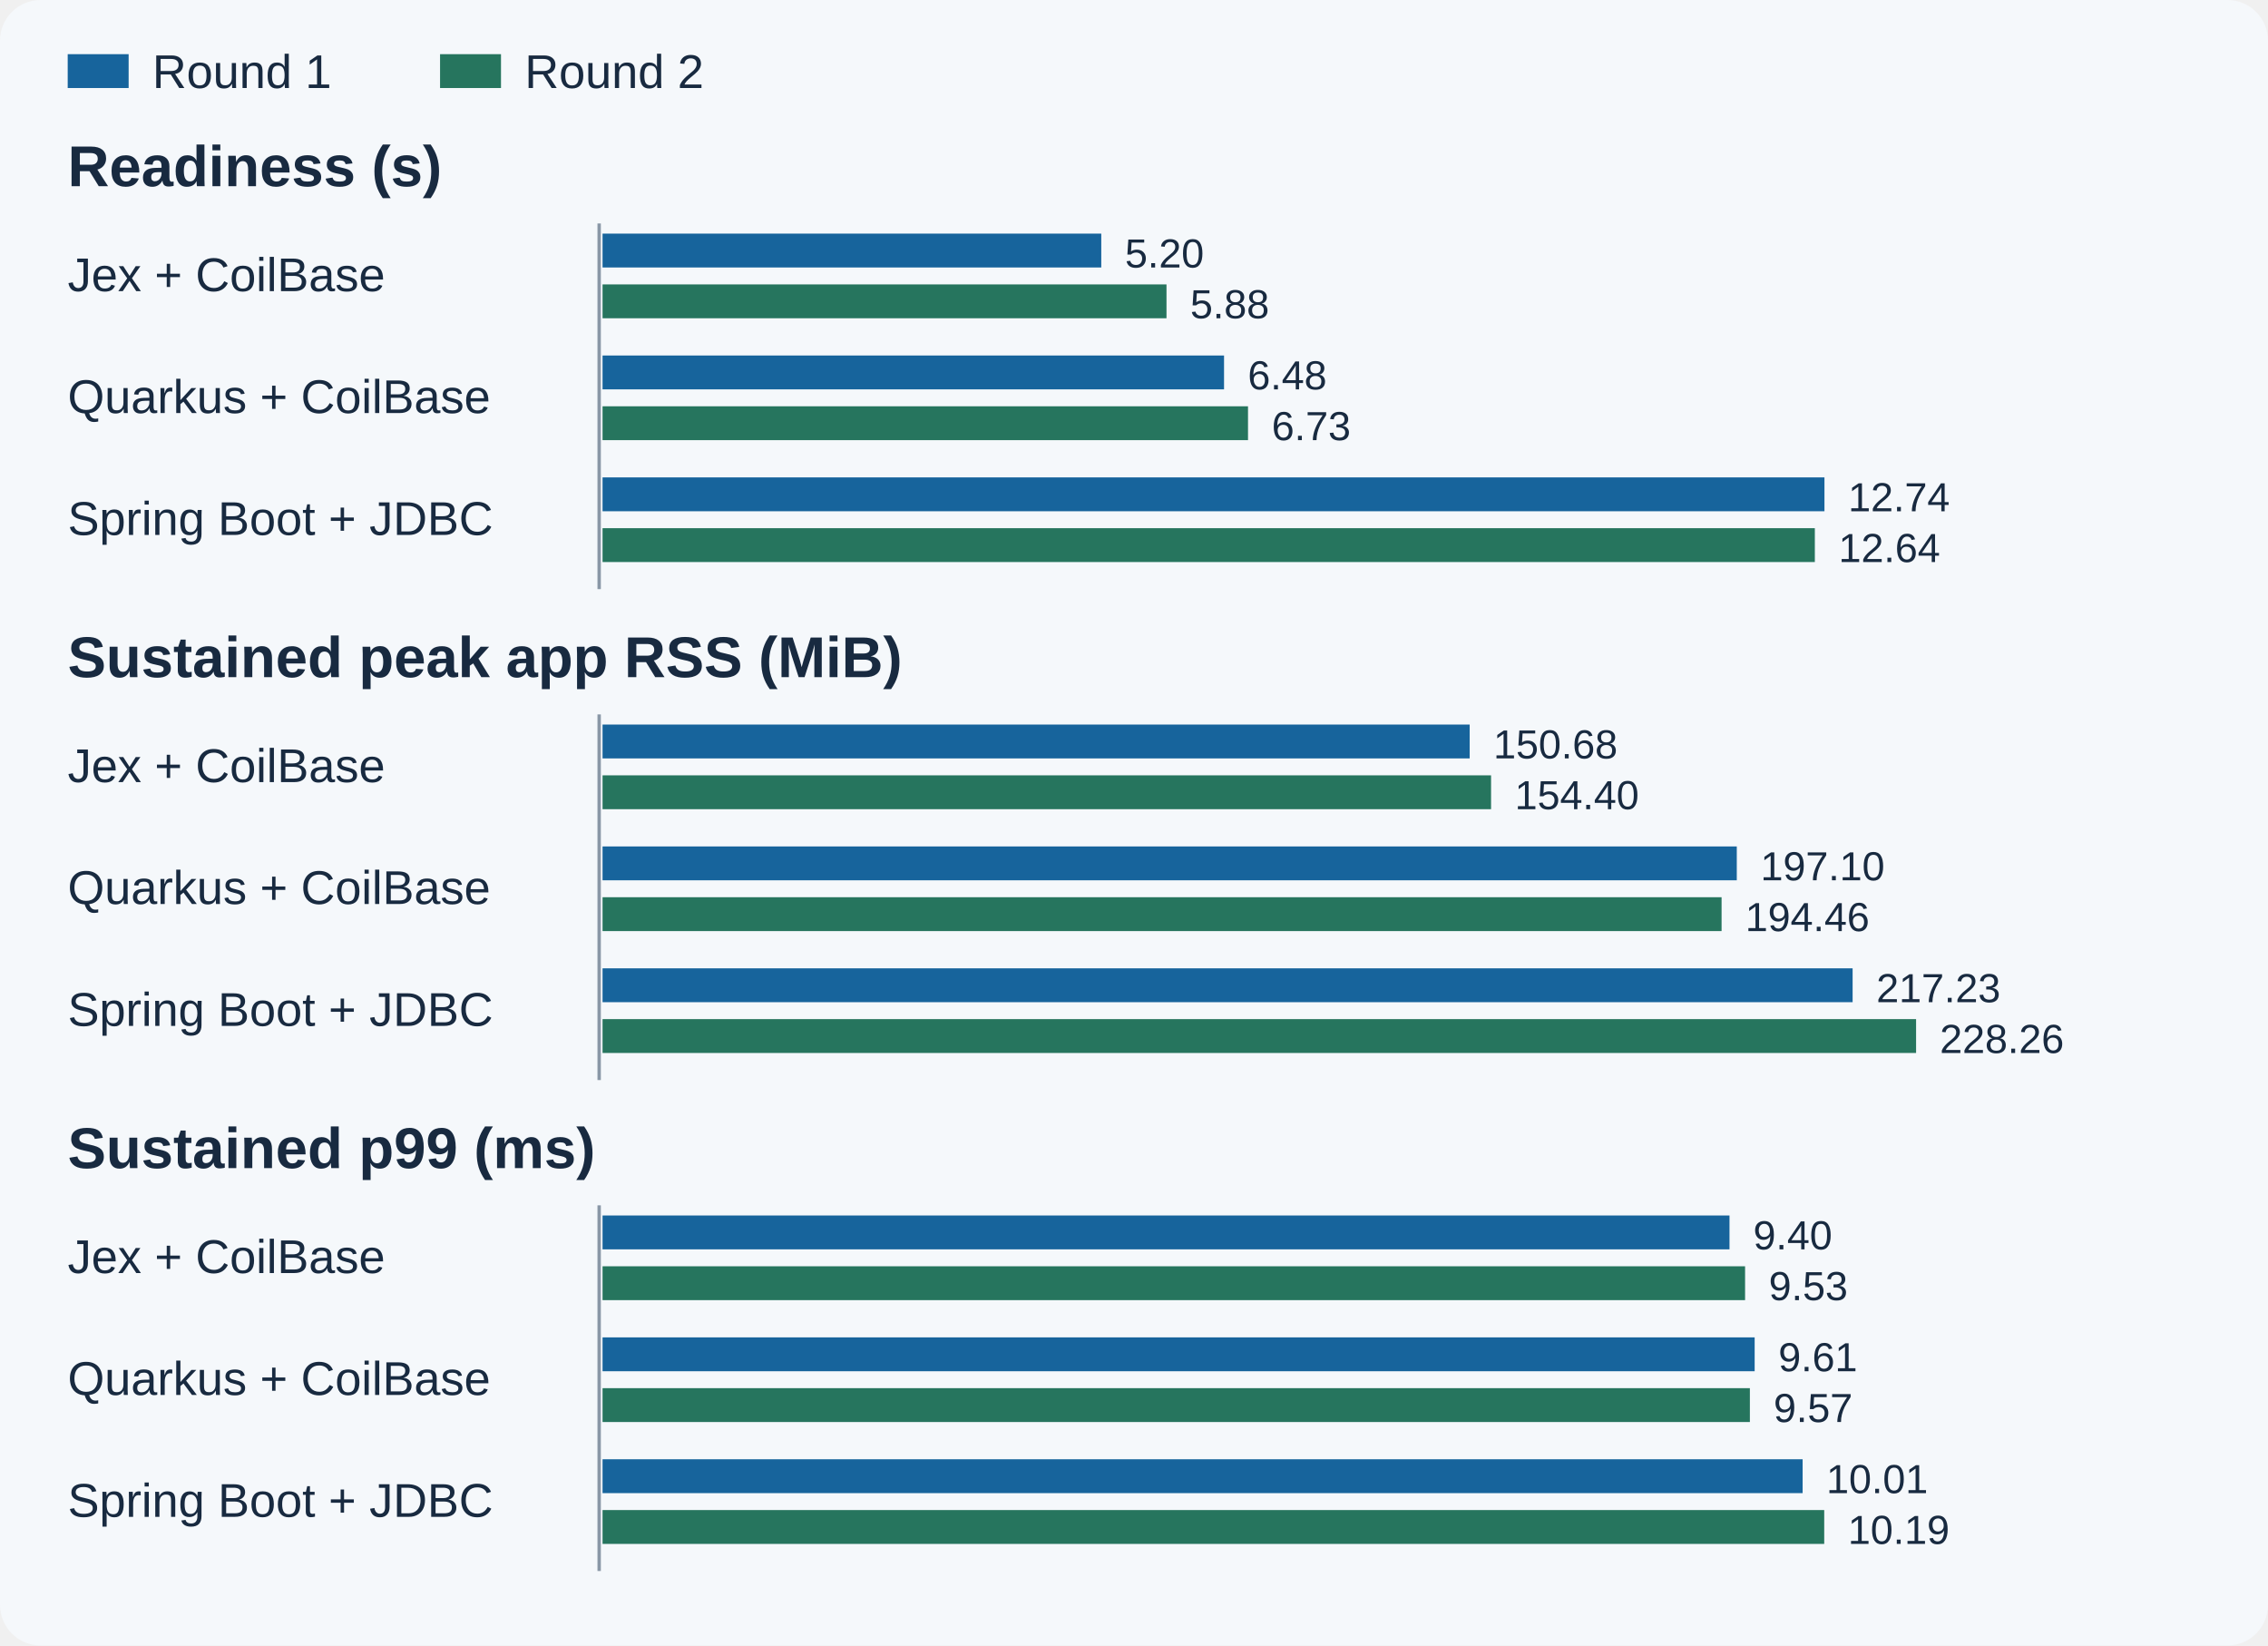
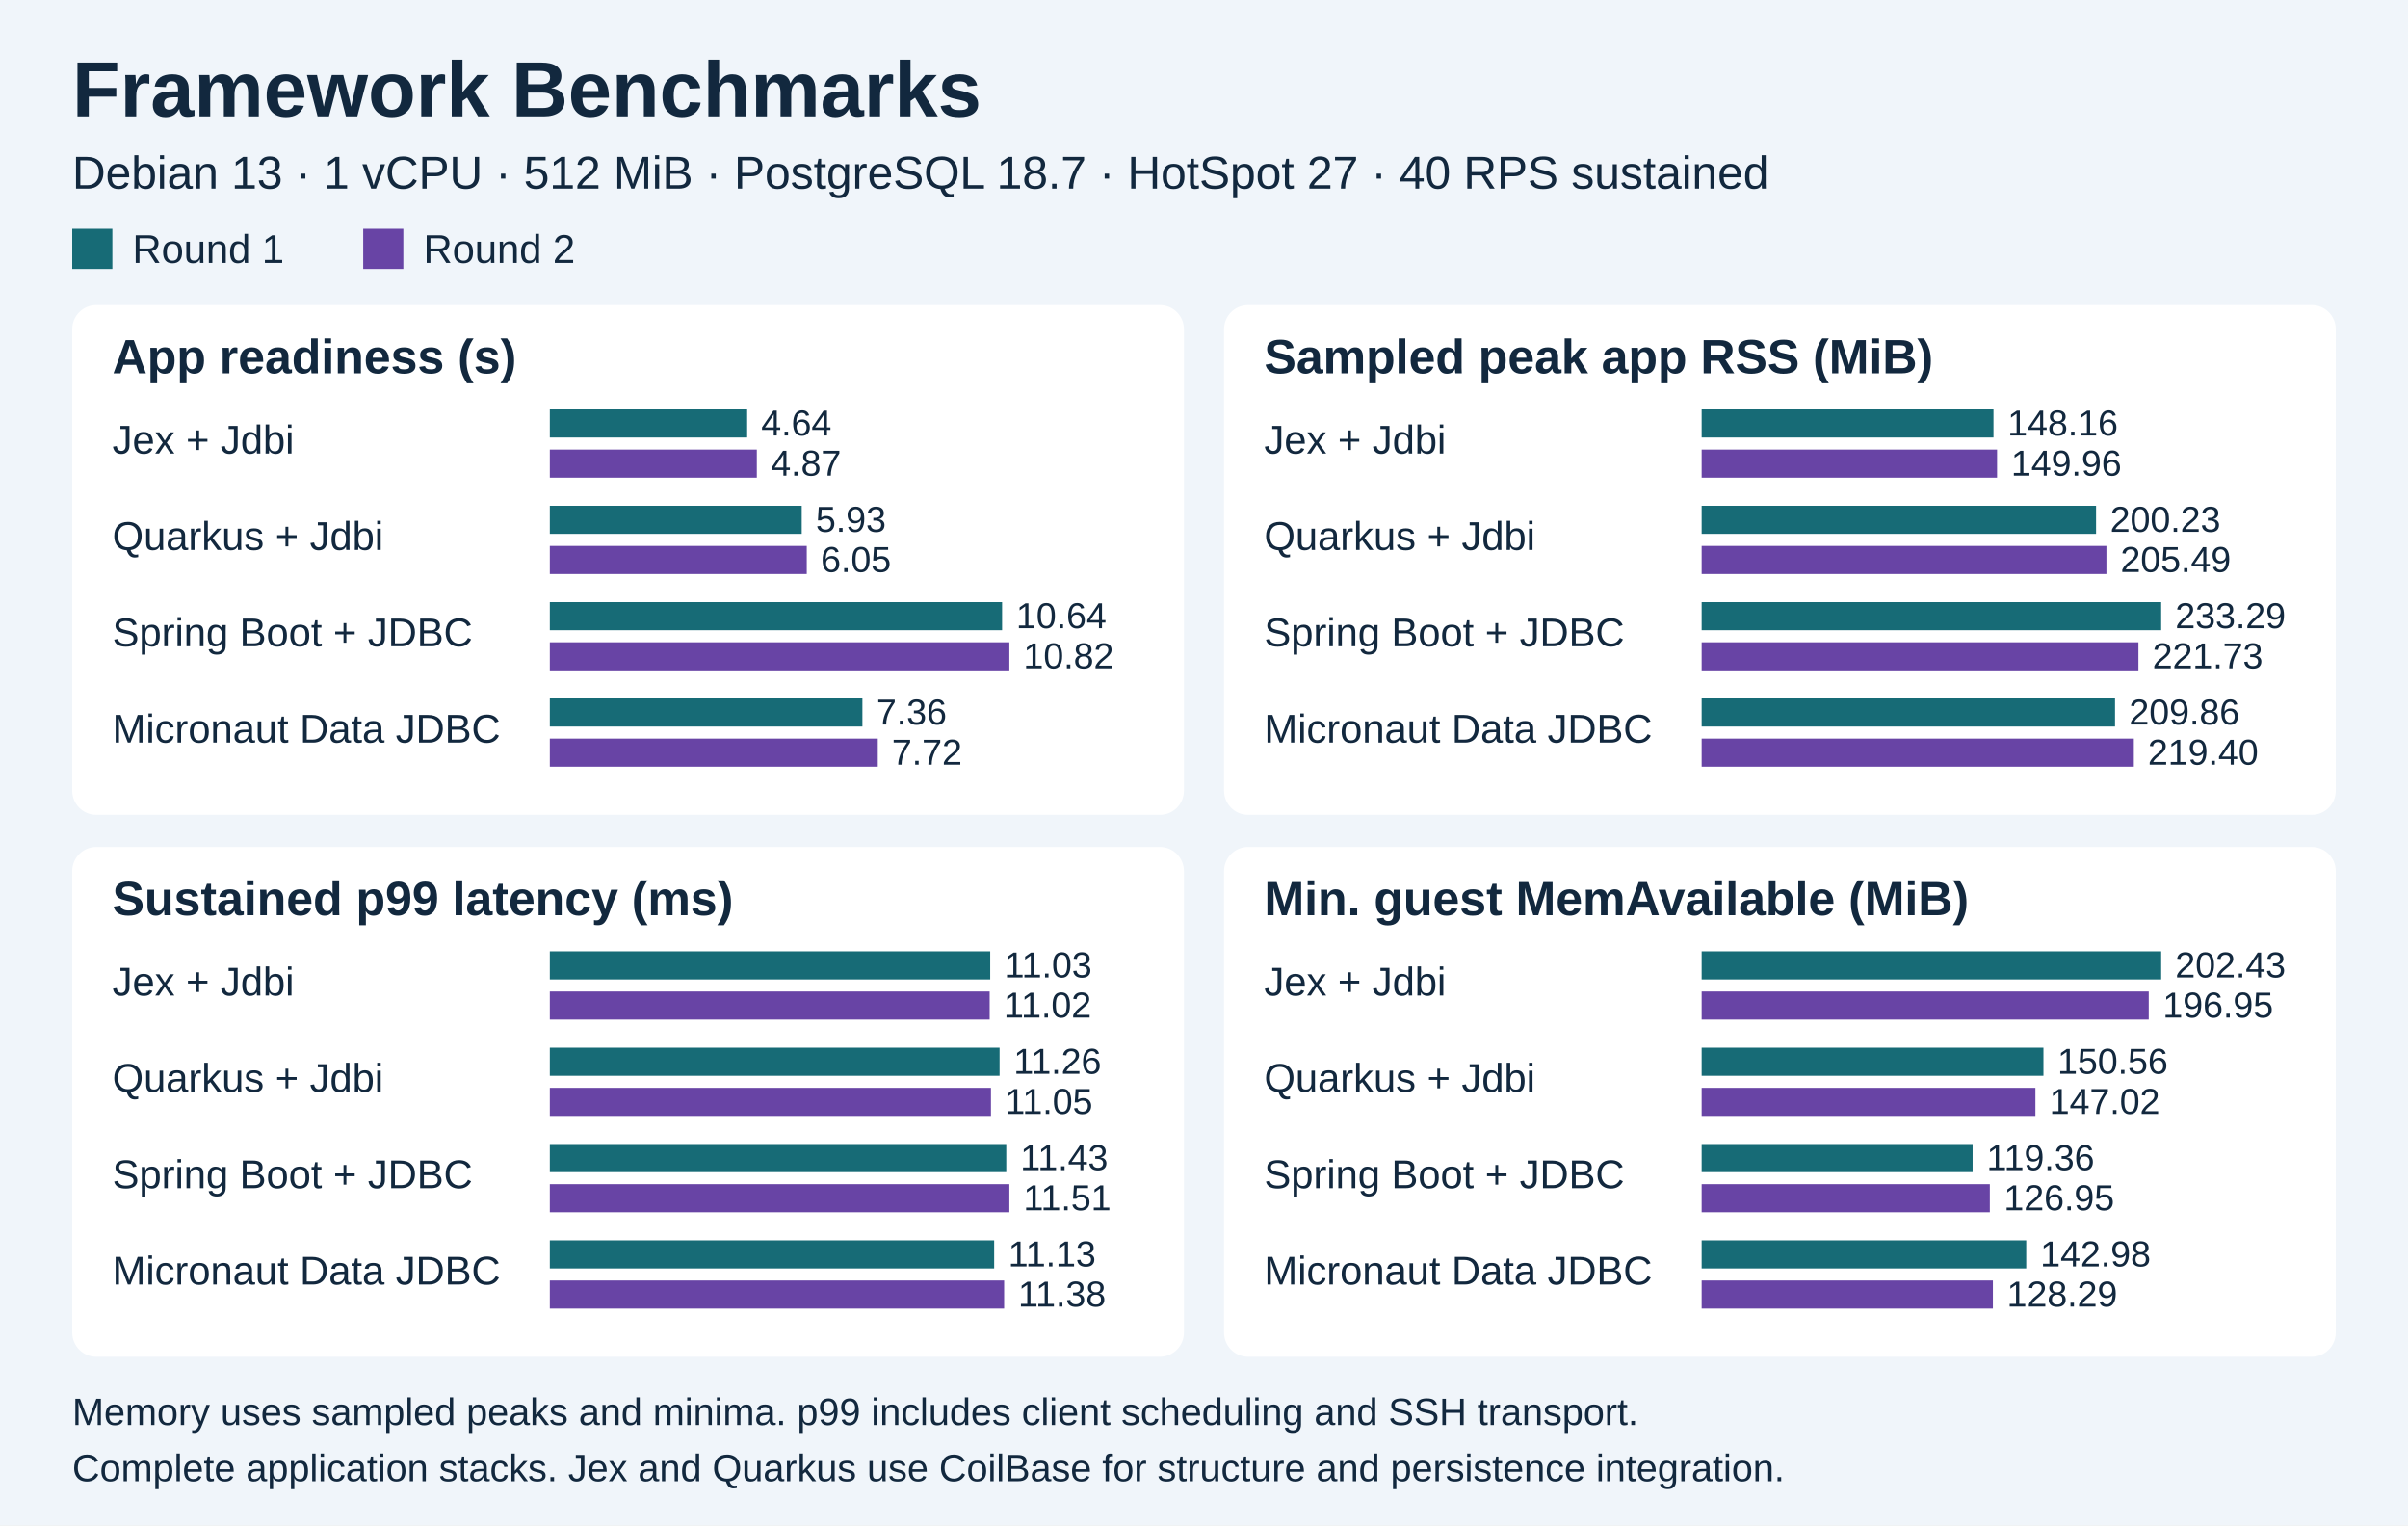
- <svg xmlns="http://www.w3.org/2000/svg" viewBox="0 0 670 486" role="img" aria-labelledby="title desc">
-   <rect width="670" height="486" rx="12" fill="#f5f8fb" />
-   <g font-family="Arial, Helvetica, sans-serif" fill="#182a40" font-size="14">
-     <rect x="20" y="16" width="18" height="10" fill="#17649c" />
-     <text x="45" y="26">Round 1</text>
-     <rect x="130" y="16" width="18" height="10" fill="#26755e" />
-     <text x="155" y="26">Round 2</text>
-     <g aria-label="Readiness (s)">
-       <text x="20" y="55" font-size="17" font-weight="bold">Readiness (s)</text>
-       <path d="M177 66v108" stroke="#8997a6" />
-       <text x="20" y="86">Jex + CoilBase</text>
-       <rect x="178" y="69" width="147.33" height="10" fill="#17649c" />
-       <text x="332.33" y="79" font-size="12">5.20</text>
-       <rect x="178" y="84" width="166.60" height="10" fill="#26755e" />
-       <text x="351.60" y="94" font-size="12">5.88</text>
-       <text x="20" y="122">Quarkus + CoilBase</text>
-       <rect x="178" y="105" width="183.60" height="10" fill="#17649c" />
-       <text x="368.60" y="115" font-size="12">6.48</text>
-       <rect x="178" y="120" width="190.68" height="10" fill="#26755e" />
-       <text x="375.68" y="130" font-size="12">6.73</text>
-       <text x="20" y="158">Spring Boot + JDBC</text>
-       <rect x="178" y="141" width="360.97" height="10" fill="#17649c" />
-       <text x="545.97" y="151" font-size="12">12.74</text>
-       <rect x="178" y="156" width="358.13" height="10" fill="#26755e" />
-       <text x="543.13" y="166" font-size="12">12.64</text>
-     </g>
-     <g aria-label="Sustained peak app RSS (MiB)">
-       <text x="20" y="200" font-size="17" font-weight="bold">Sustained peak app RSS (MiB)</text>
-       <path d="M177 211v108" stroke="#8997a6" />
-       <text x="20" y="231">Jex + CoilBase</text>
-       <rect x="178" y="214" width="256.16" height="10" fill="#17649c" />
-       <text x="441.16" y="224" font-size="12">150.68</text>
-       <rect x="178" y="229" width="262.48" height="10" fill="#26755e" />
-       <text x="447.48" y="239" font-size="12">154.40</text>
-       <text x="20" y="267">Quarkus + CoilBase</text>
-       <rect x="178" y="250" width="335.07" height="10" fill="#17649c" />
-       <text x="520.07" y="260" font-size="12">197.10</text>
-       <rect x="178" y="265" width="330.58" height="10" fill="#26755e" />
-       <text x="515.58" y="275" font-size="12">194.46</text>
-       <text x="20" y="303">Spring Boot + JDBC</text>
-       <rect x="178" y="286" width="369.29" height="10" fill="#17649c" />
-       <text x="554.29" y="296" font-size="12">217.23</text>
-       <rect x="178" y="301" width="388.04" height="10" fill="#26755e" />
-       <text x="573.04" y="311" font-size="12">228.26</text>
-     </g>
-     <g aria-label="Sustained p99 (ms)">
-       <text x="20" y="345" font-size="17" font-weight="bold">Sustained p99 (ms)</text>
-       <path d="M177 356v108" stroke="#8997a6" />
-       <text x="20" y="376">Jex + CoilBase</text>
-       <rect x="178" y="359" width="332.92" height="10" fill="#17649c" />
-       <text x="517.92" y="369" font-size="12">9.40</text>
-       <rect x="178" y="374" width="337.52" height="10" fill="#26755e" />
-       <text x="522.52" y="384" font-size="12">9.53</text>
-       <text x="20" y="412">Quarkus + CoilBase</text>
-       <rect x="178" y="395" width="340.35" height="10" fill="#17649c" />
-       <text x="525.35" y="405" font-size="12">9.61</text>
-       <rect x="178" y="410" width="338.94" height="10" fill="#26755e" />
-       <text x="523.94" y="420" font-size="12">9.57</text>
-       <text x="20" y="448">Spring Boot + JDBC</text>
-       <rect x="178" y="431" width="354.52" height="10" fill="#17649c" />
-       <text x="539.52" y="441" font-size="12">10.01</text>
-       <rect x="178" y="446" width="360.90" height="10" fill="#26755e" />
-       <text x="545.90" y="456" font-size="12">10.19</text>
-     </g>
+ <svg xmlns="http://www.w3.org/2000/svg" viewBox="0 0 1200 760" role="img" aria-labelledby="title desc">
+   <rect width="1200" height="760" fill="#f0f5fa" />
+   <g font-family="Arial, Helvetica, sans-serif" fill="#12283e">
+     <text x="36" y="58" font-size="39" font-weight="700">Framework Benchmarks</text>
+     <text x="36" y="94" font-size="23">Debian 13 · 1 vCPU · 512 MiB · PostgreSQL 18.7 · HotSpot 27 · 40 RPS sustained</text>
+     <rect x="36" y="114" width="20" height="20" fill="#176b76" />
+     <text x="66" y="131" font-size="20">Round 1</text>
+     <rect x="181" y="114" width="20" height="20" fill="#6844a5" />
+     <text x="211" y="131" font-size="20">Round 2</text>
+     <rect x="36" y="152" width="554" height="254" rx="12" fill="white" />
+     <text x="56" y="186" font-size="24" font-weight="700">App readiness (s)</text>
+     <text x="56" y="226" font-size="20">Jex + Jdbi</text>
+     <rect x="274" y="204" width="98.34" height="14" fill="#176b76" />
+     <text x="379.34" y="217" font-size="18">4.64</text>
+     <rect x="274" y="224" width="103.15" height="14" fill="#6844a5" />
+     <text x="384.15" y="237" font-size="18">4.87</text>
+     <text x="56" y="274" font-size="20">Quarkus + Jdbi</text>
+     <rect x="274" y="252" width="125.53" height="14" fill="#176b76" />
+     <text x="406.53" y="265" font-size="18">5.93</text>
+     <rect x="274" y="272" width="128.04" height="14" fill="#6844a5" />
+     <text x="409.04" y="285" font-size="18">6.05</text>
+     <text x="56" y="322" font-size="20">Spring Boot + JDBC</text>
+     <rect x="274" y="300" width="225.38" height="14" fill="#176b76" />
+     <text x="506.38" y="313" font-size="18">10.64</text>
+     <rect x="274" y="320" width="229.00" height="14" fill="#6844a5" />
+     <text x="510.00" y="333" font-size="18">10.82</text>
+     <text x="56" y="370" font-size="20">Micronaut Data JDBC</text>
+     <rect x="274" y="348" width="155.77" height="14" fill="#176b76" />
+     <text x="436.77" y="361" font-size="18">7.36</text>
+     <rect x="274" y="368" width="163.43" height="14" fill="#6844a5" />
+     <text x="444.43" y="381" font-size="18">7.72</text>
+     <rect x="610" y="152" width="554" height="254" rx="12" fill="white" />
+     <text x="630" y="186" font-size="24" font-weight="700">Sampled peak app RSS (MiB)</text>
+     <text x="630" y="226" font-size="20">Jex + Jdbi</text>
+     <rect x="848" y="204" width="145.43" height="14" fill="#176b76" />
+     <text x="1000.43" y="217" font-size="18">148.16</text>
+     <rect x="848" y="224" width="147.21" height="14" fill="#6844a5" />
+     <text x="1002.21" y="237" font-size="18">149.96</text>
+     <text x="630" y="274" font-size="20">Quarkus + Jdbi</text>
+     <rect x="848" y="252" width="196.55" height="14" fill="#176b76" />
+     <text x="1051.55" y="265" font-size="18">200.23</text>
+     <rect x="848" y="272" width="201.71" height="14" fill="#6844a5" />
+     <text x="1056.71" y="285" font-size="18">205.49</text>
+     <text x="630" y="322" font-size="20">Spring Boot + JDBC</text>
+     <rect x="848" y="300" width="229.00" height="14" fill="#176b76" />
+     <text x="1084.00" y="313" font-size="18">233.29</text>
+     <rect x="848" y="320" width="217.66" height="14" fill="#6844a5" />
+     <text x="1072.66" y="333" font-size="18">221.73</text>
+     <text x="630" y="370" font-size="20">Micronaut Data JDBC</text>
+     <rect x="848" y="348" width="206.00" height="14" fill="#176b76" />
+     <text x="1061.00" y="361" font-size="18">209.86</text>
+     <rect x="848" y="368" width="215.37" height="14" fill="#6844a5" />
+     <text x="1070.37" y="381" font-size="18">219.40</text>
+     <rect x="36" y="422" width="554" height="254" rx="12" fill="white" />
+     <text x="56" y="456" font-size="24" font-weight="700">Sustained p99 latency (ms)</text>
+     <text x="56" y="496" font-size="20">Jex + Jdbi</text>
+     <rect x="274" y="474" width="219.46" height="14" fill="#176b76" />
+     <text x="500.46" y="487" font-size="18">11.03</text>
+     <rect x="274" y="494" width="219.19" height="14" fill="#6844a5" />
+     <text x="500.19" y="507" font-size="18">11.02</text>
+     <text x="56" y="544" font-size="20">Quarkus + Jdbi</text>
+     <rect x="274" y="522" width="224.13" height="14" fill="#176b76" />
+     <text x="505.13" y="535" font-size="18">11.26</text>
+     <rect x="274" y="542" width="219.83" height="14" fill="#6844a5" />
+     <text x="500.83" y="555" font-size="18">11.05</text>
+     <text x="56" y="592" font-size="20">Spring Boot + JDBC</text>
+     <rect x="274" y="570" width="227.46" height="14" fill="#176b76" />
+     <text x="508.46" y="583" font-size="18">11.43</text>
+     <rect x="274" y="590" width="229.00" height="14" fill="#6844a5" />
+     <text x="510.00" y="603" font-size="18">11.51</text>
+     <text x="56" y="640" font-size="20">Micronaut Data JDBC</text>
+     <rect x="274" y="618" width="221.43" height="14" fill="#176b76" />
+     <text x="502.43" y="631" font-size="18">11.13</text>
+     <rect x="274" y="638" width="226.40" height="14" fill="#6844a5" />
+     <text x="507.40" y="651" font-size="18">11.38</text>
+     <rect x="610" y="422" width="554" height="254" rx="12" fill="white" />
+     <text x="630" y="456" font-size="24" font-weight="700">Min. guest MemAvailable (MiB)</text>
+     <text x="630" y="496" font-size="20">Jex + Jdbi</text>
+     <rect x="848" y="474" width="229.00" height="14" fill="#176b76" />
+     <text x="1084.00" y="487" font-size="18">202.43</text>
+     <rect x="848" y="494" width="222.80" height="14" fill="#6844a5" />
+     <text x="1077.80" y="507" font-size="18">196.95</text>
+     <text x="630" y="544" font-size="20">Quarkus + Jdbi</text>
+     <rect x="848" y="522" width="170.33" height="14" fill="#176b76" />
+     <text x="1025.33" y="535" font-size="18">150.56</text>
+     <rect x="848" y="542" width="166.32" height="14" fill="#6844a5" />
+     <text x="1021.32" y="555" font-size="18">147.02</text>
+     <text x="630" y="592" font-size="20">Spring Boot + JDBC</text>
+     <rect x="848" y="570" width="135.03" height="14" fill="#176b76" />
+     <text x="990.03" y="583" font-size="18">119.36</text>
+     <rect x="848" y="590" width="143.61" height="14" fill="#6844a5" />
+     <text x="998.61" y="603" font-size="18">126.95</text>
+     <text x="630" y="640" font-size="20">Micronaut Data JDBC</text>
+     <rect x="848" y="618" width="161.75" height="14" fill="#176b76" />
+     <text x="1016.75" y="631" font-size="18">142.98</text>
+     <rect x="848" y="638" width="145.14" height="14" fill="#6844a5" />
+     <text x="1000.14" y="651" font-size="18">128.29</text>
+     <text x="36" y="710" font-size="19">Memory uses sampled peaks and minima. p99 includes client scheduling and SSH transport.</text>
+     <text x="36" y="738" font-size="19">Complete application stacks. Jex and Quarkus use CoilBase for structure and persistence integration.</text>
  </g>
</svg>
